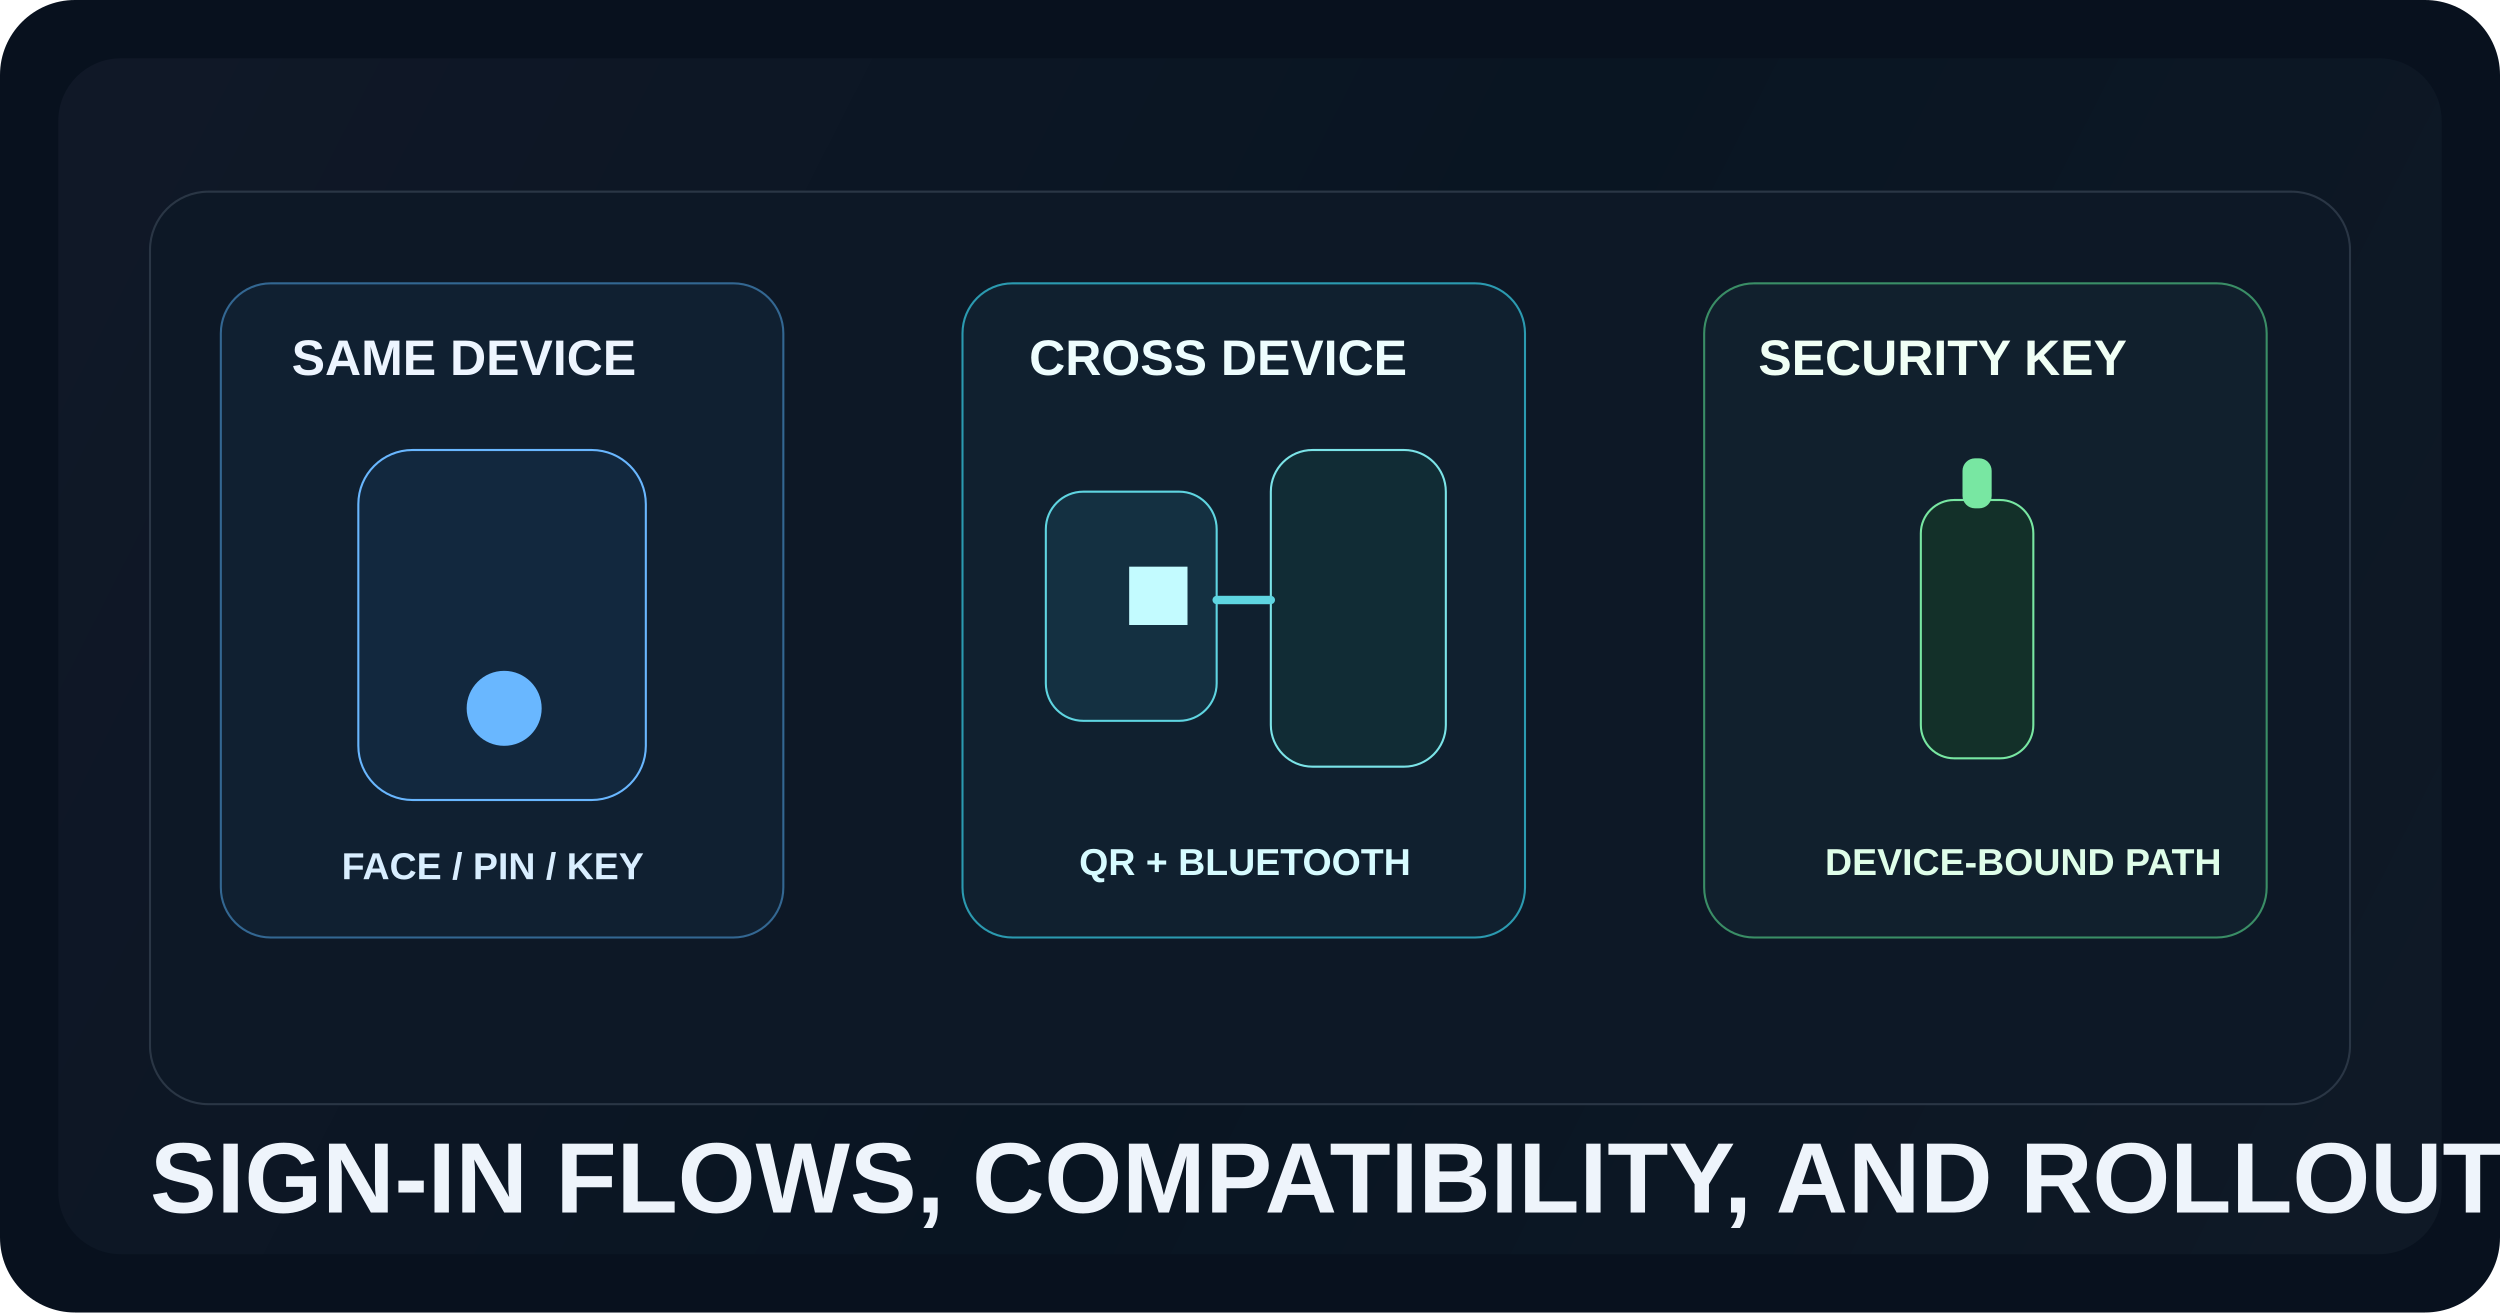
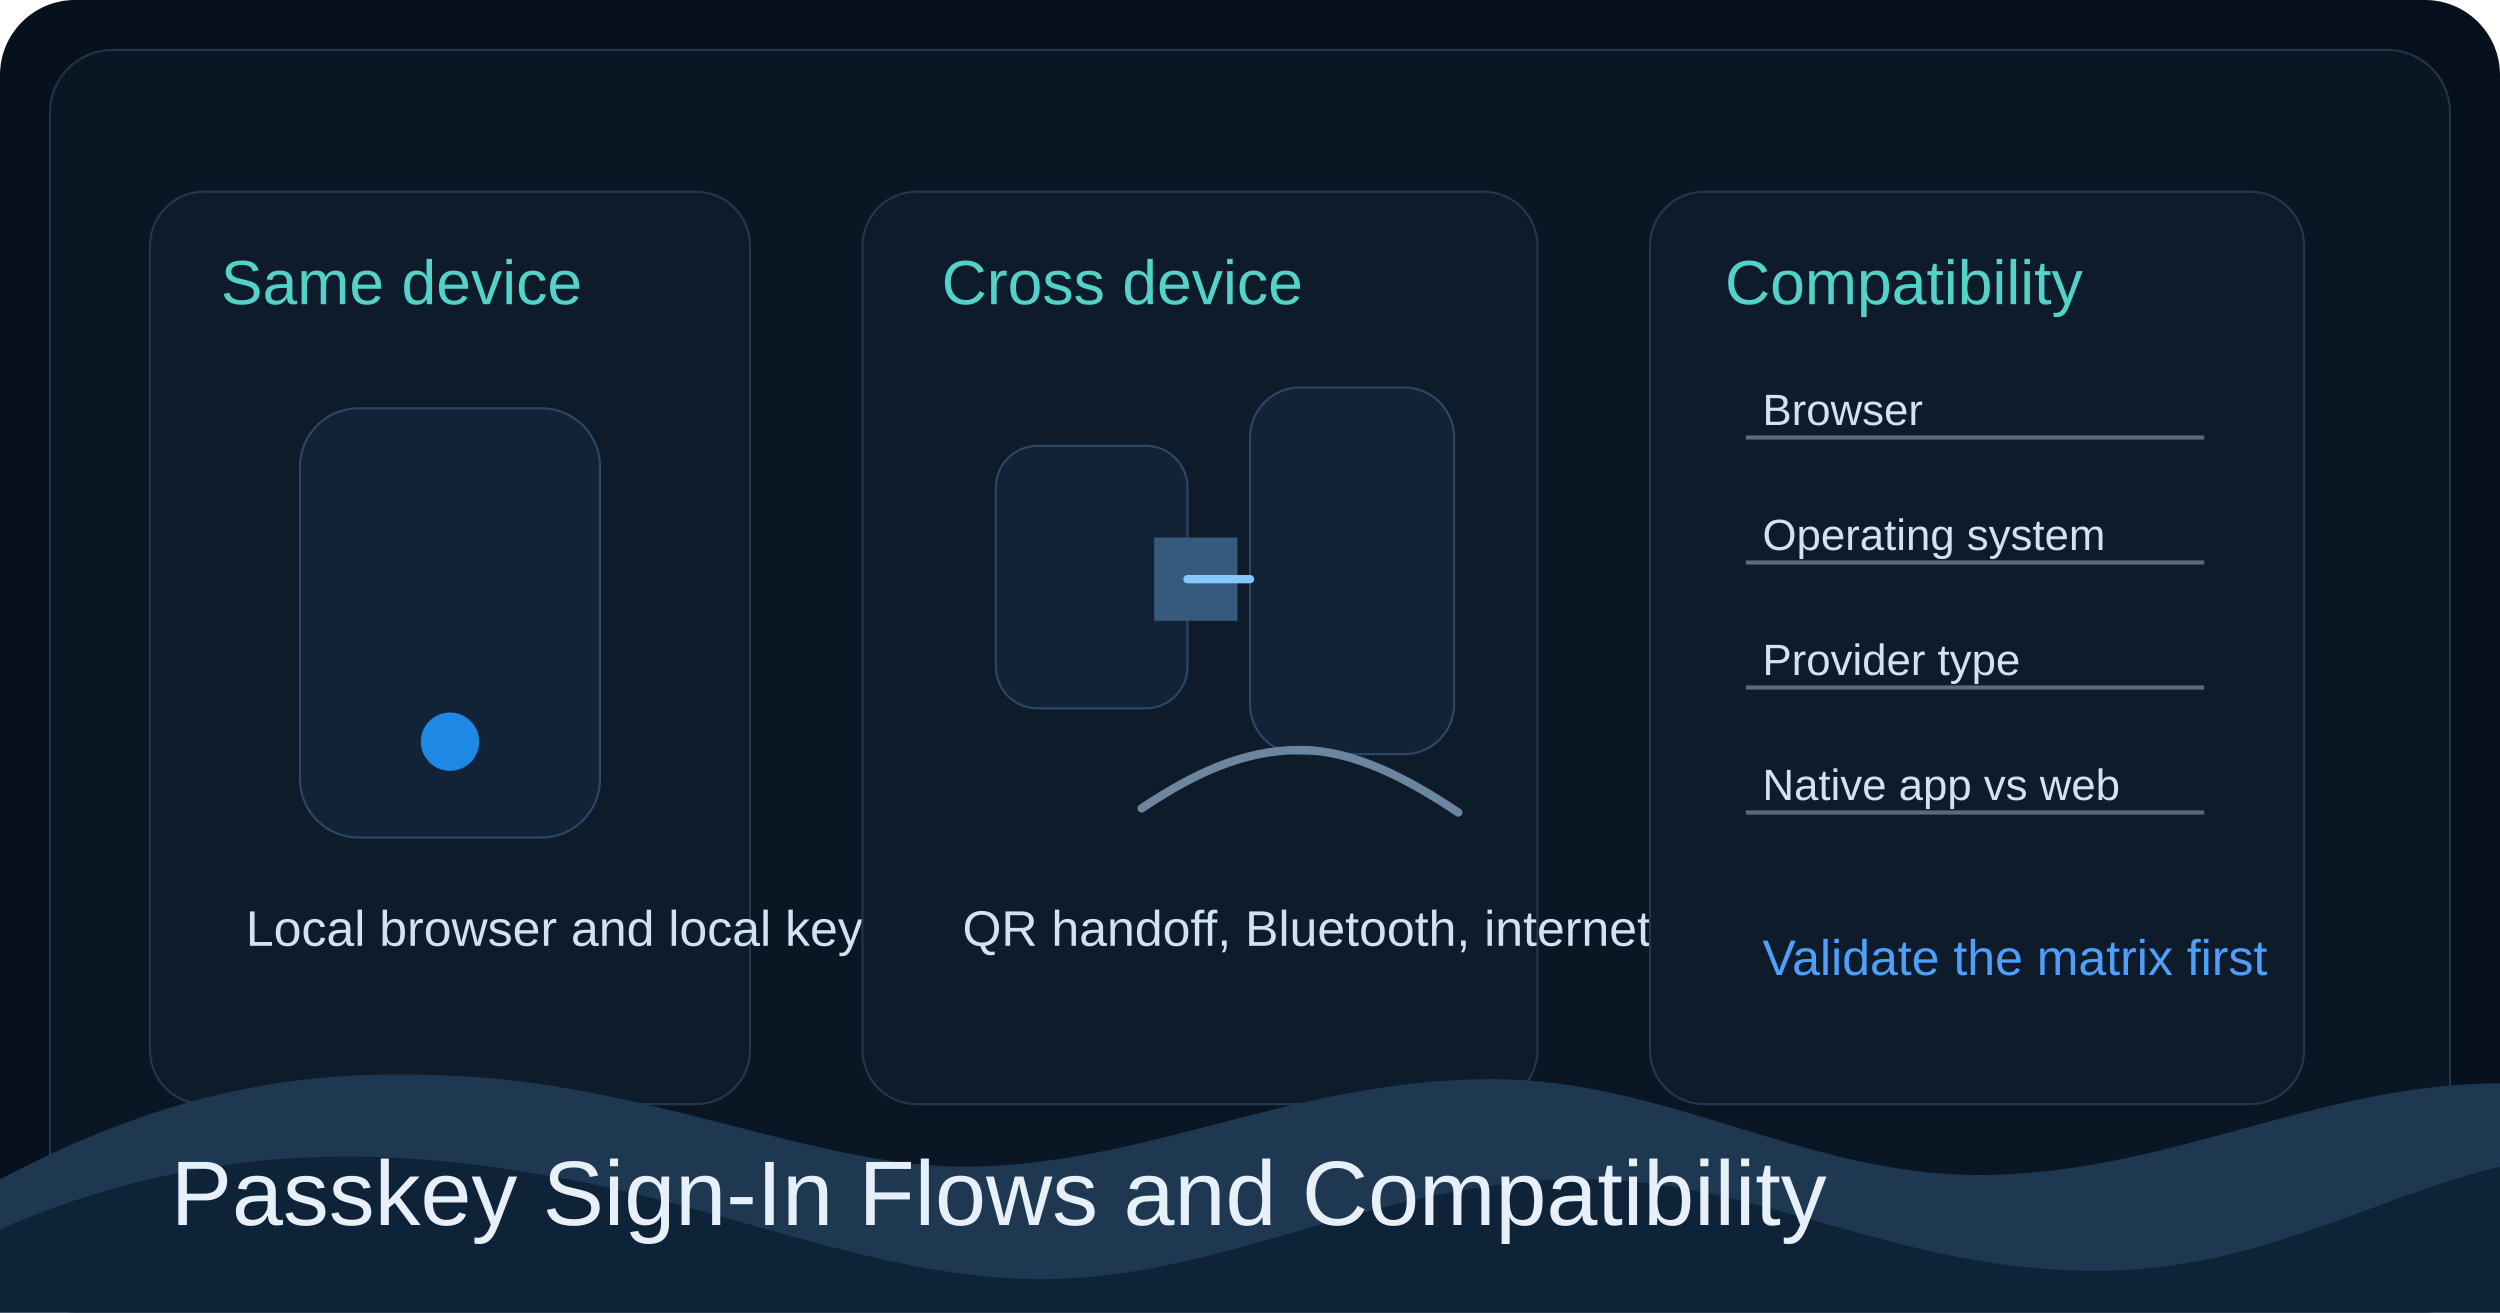
<svg xmlns="http://www.w3.org/2000/svg" width="1200" height="630" viewBox="0 0 1200 630" fill="none">
-   <rect width="1200" height="630" rx="36" fill="#08111E" />
-   <rect x="28" y="28" width="1144" height="574" rx="30" fill="url(#bg)" />
-   <rect x="72" y="92" width="1056" height="438" rx="28" fill="#0D1826" stroke="#2A3645" />
-   <rect x="106" y="136" width="270" height="314" rx="24" fill="#102031" stroke="#336792" />
-   <text x="140" y="180" fill="#EDF5FF" font-family="Arial, sans-serif" font-size="24" font-weight="700">SAME DEVICE</text>
-   <rect x="172" y="216" width="138" height="168" rx="26" fill="#12283E" stroke="#69B7FF" />
-   <circle cx="242" cy="340" r="18" fill="#69B7FF" />
-   <text x="164" y="422" fill="#D9EEFF" font-family="Arial, sans-serif" font-size="18" font-weight="700">FACE / PIN / KEY</text>
-   <rect x="462" y="136" width="270" height="314" rx="24" fill="#10202F" stroke="#2B9AB0" />
-   <text x="494" y="180" fill="#EDFDFE" font-family="Arial, sans-serif" font-size="24" font-weight="700">CROSS DEVICE</text>
-   <rect x="502" y="236" width="82" height="110" rx="18" fill="#143041" stroke="#5FD5E1" />
-   <rect x="610" y="216" width="84" height="152" rx="20" fill="#112C35" stroke="#7BE4E8" />
-   <path d="M584 288H610" stroke="#5FD5E1" stroke-width="4" stroke-linecap="round" />
-   <rect x="542" y="272" width="28" height="28" fill="#C3FBFF" />
-   <text x="518" y="420" fill="#D6FBFF" font-family="Arial, sans-serif" font-size="18" font-weight="700">QR + BLUETOOTH</text>
-   <rect x="818" y="136" width="270" height="314" rx="24" fill="#11202D" stroke="#3A8E66" />
-   <text x="844" y="180" fill="#F0FFF5" font-family="Arial, sans-serif" font-size="24" font-weight="700">SECURITY KEY</text>
-   <rect x="922" y="240" width="54" height="124" rx="16" fill="#133029" stroke="#78E7A2" />
-   <rect x="942" y="220" width="14" height="24" rx="6" fill="#78E7A2" />
-   <text x="876" y="420" fill="#DFFEE9" font-family="Arial, sans-serif" font-size="18" font-weight="700">DEVICE-BOUND PATH</text>
-   <text x="72" y="582" fill="#EEF4FB" font-family="Arial, sans-serif" font-size="48" font-weight="700">SIGN-IN FLOWS, COMPATIBILITY, AND ROLLOUT</text>
-   <defs>
-     <linearGradient id="bg" x1="58" y1="42" x2="1138" y2="592" gradientUnits="userSpaceOnUse">
-       <stop stop-color="#101827" />
-       <stop offset="0.52" stop-color="#091522" />
-       <stop offset="1" stop-color="#0F1926" />
-     </linearGradient>
-   </defs>
+   <rect width="1200" height="630" rx="36" fill="#07111E" />
+   <rect x="24" y="24" width="1152" height="582" rx="30" fill="#0B1624" stroke="#223449" />
+   <rect x="72" y="92" width="288" height="438" rx="26" fill="#0E1B2B" stroke="#23384F" />
+   <text x="106" y="146" fill="#53D2C7" font-family="Arial, sans-serif" font-size="30" font-weight="400">Same device</text>
+   <rect x="144" y="196" width="144" height="206" rx="28" fill="#122338" stroke="#2D4863" />
+   <circle cx="216" cy="356" r="14" fill="#1E88E5" />
+   <text x="118" y="454" fill="#D1E2F3" font-family="Arial, sans-serif" font-size="24" font-weight="400">Local browser and local key</text>
+   <rect x="414" y="92" width="324" height="438" rx="26" fill="#0E1B2B" stroke="#23384F" />
+   <text x="452" y="146" fill="#53D2C7" font-family="Arial, sans-serif" font-size="30" font-weight="400">Cross device</text>
+   <rect x="478" y="214" width="92" height="126" rx="20" fill="#122338" stroke="#2D4863" />
+   <rect x="600" y="186" width="98" height="176" rx="24" fill="#122338" stroke="#2D4863" />
+   <rect x="554" y="258" width="40" height="40" fill="#355A7E" />
+   <path d="M570 278H600" stroke="#86C7FF" stroke-width="4" stroke-linecap="round" />
+   <path d="M548 388C572 372 596 360 624 360C650 360 676 374 700 390" stroke="#6D86A0" stroke-width="4" stroke-linecap="round" />
+   <text x="462" y="454" fill="#D1E2F3" font-family="Arial, sans-serif" font-size="24" font-weight="400">QR handoff, Bluetooth, internet</text>
+   <rect x="792" y="92" width="314" height="438" rx="26" fill="#0E1B2B" stroke="#23384F" />
+   <text x="828" y="146" fill="#53D2C7" font-family="Arial, sans-serif" font-size="30" font-weight="400">Compatibility</text>
+   <path d="M838 210H1058" stroke="#5B6B7B" stroke-width="2" />
+   <path d="M838 270H1058" stroke="#5B6B7B" stroke-width="2" />
+   <path d="M838 330H1058" stroke="#5B6B7B" stroke-width="2" />
+   <path d="M838 390H1058" stroke="#5B6B7B" stroke-width="2" />
+   <text x="846" y="204" fill="#D1E2F3" font-family="Arial, sans-serif" font-size="21" font-weight="400">Browser</text>
+   <text x="846" y="264" fill="#D1E2F3" font-family="Arial, sans-serif" font-size="21" font-weight="400">Operating system</text>
+   <text x="846" y="324" fill="#D1E2F3" font-family="Arial, sans-serif" font-size="21" font-weight="400">Provider type</text>
+   <text x="846" y="384" fill="#D1E2F3" font-family="Arial, sans-serif" font-size="21" font-weight="400">Native app vs web</text>
+   <text x="846" y="468" fill="#4EA0FF" font-family="Arial, sans-serif" font-size="24" font-weight="400">Validate the matrix first</text>
+   <path d="M0 566C84 522 152 510 240 518C322 526 398 560 462 560C550 560 620 518 716 518C800 518 866 564 950 564C1040 564 1112 520 1200 520V630H0V566Z" fill="#1E3852" />
+   <path d="M0 590C92 550 178 548 272 566C350 580 424 614 500 614C588 614 662 566 760 566C844 566 910 610 1006 610C1084 610 1140 574 1200 560V630H0V590Z" fill="#0F2338" />
+   <text x="82" y="588" fill="#E7F0F8" font-family="Arial, sans-serif" font-size="44" font-weight="400">Passkey Sign-In Flows and Compatibility</text>
</svg>
